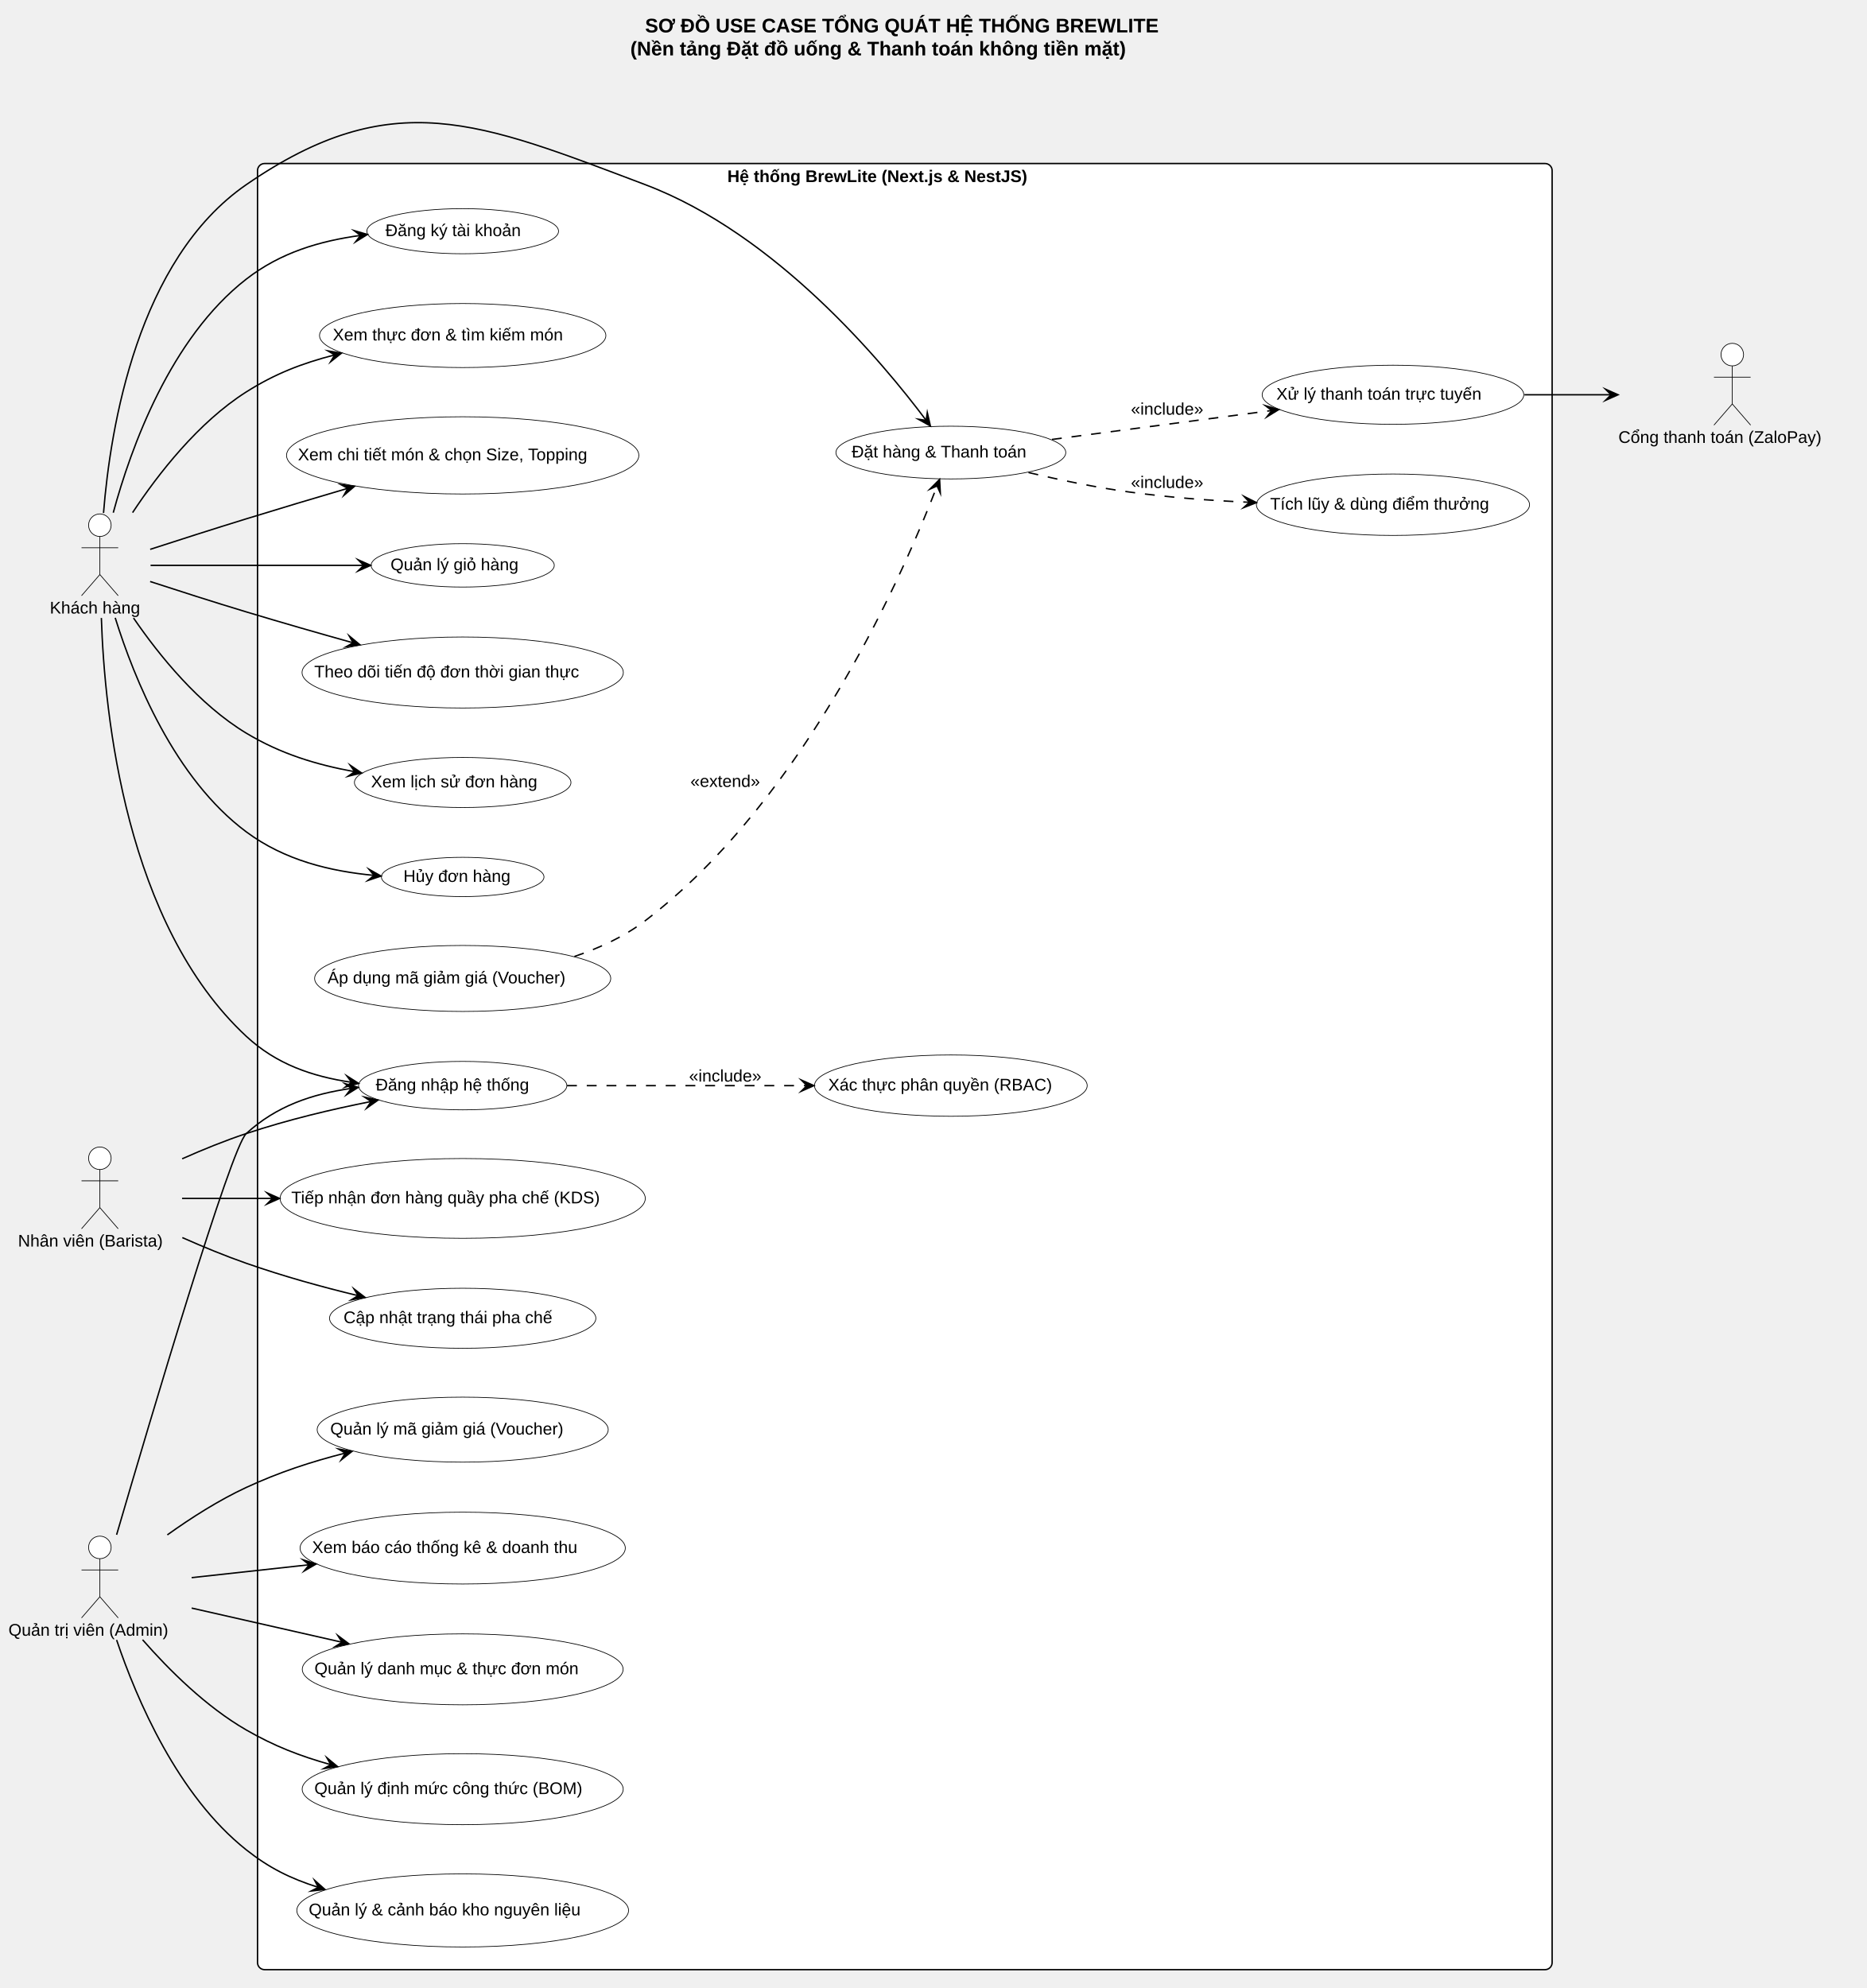
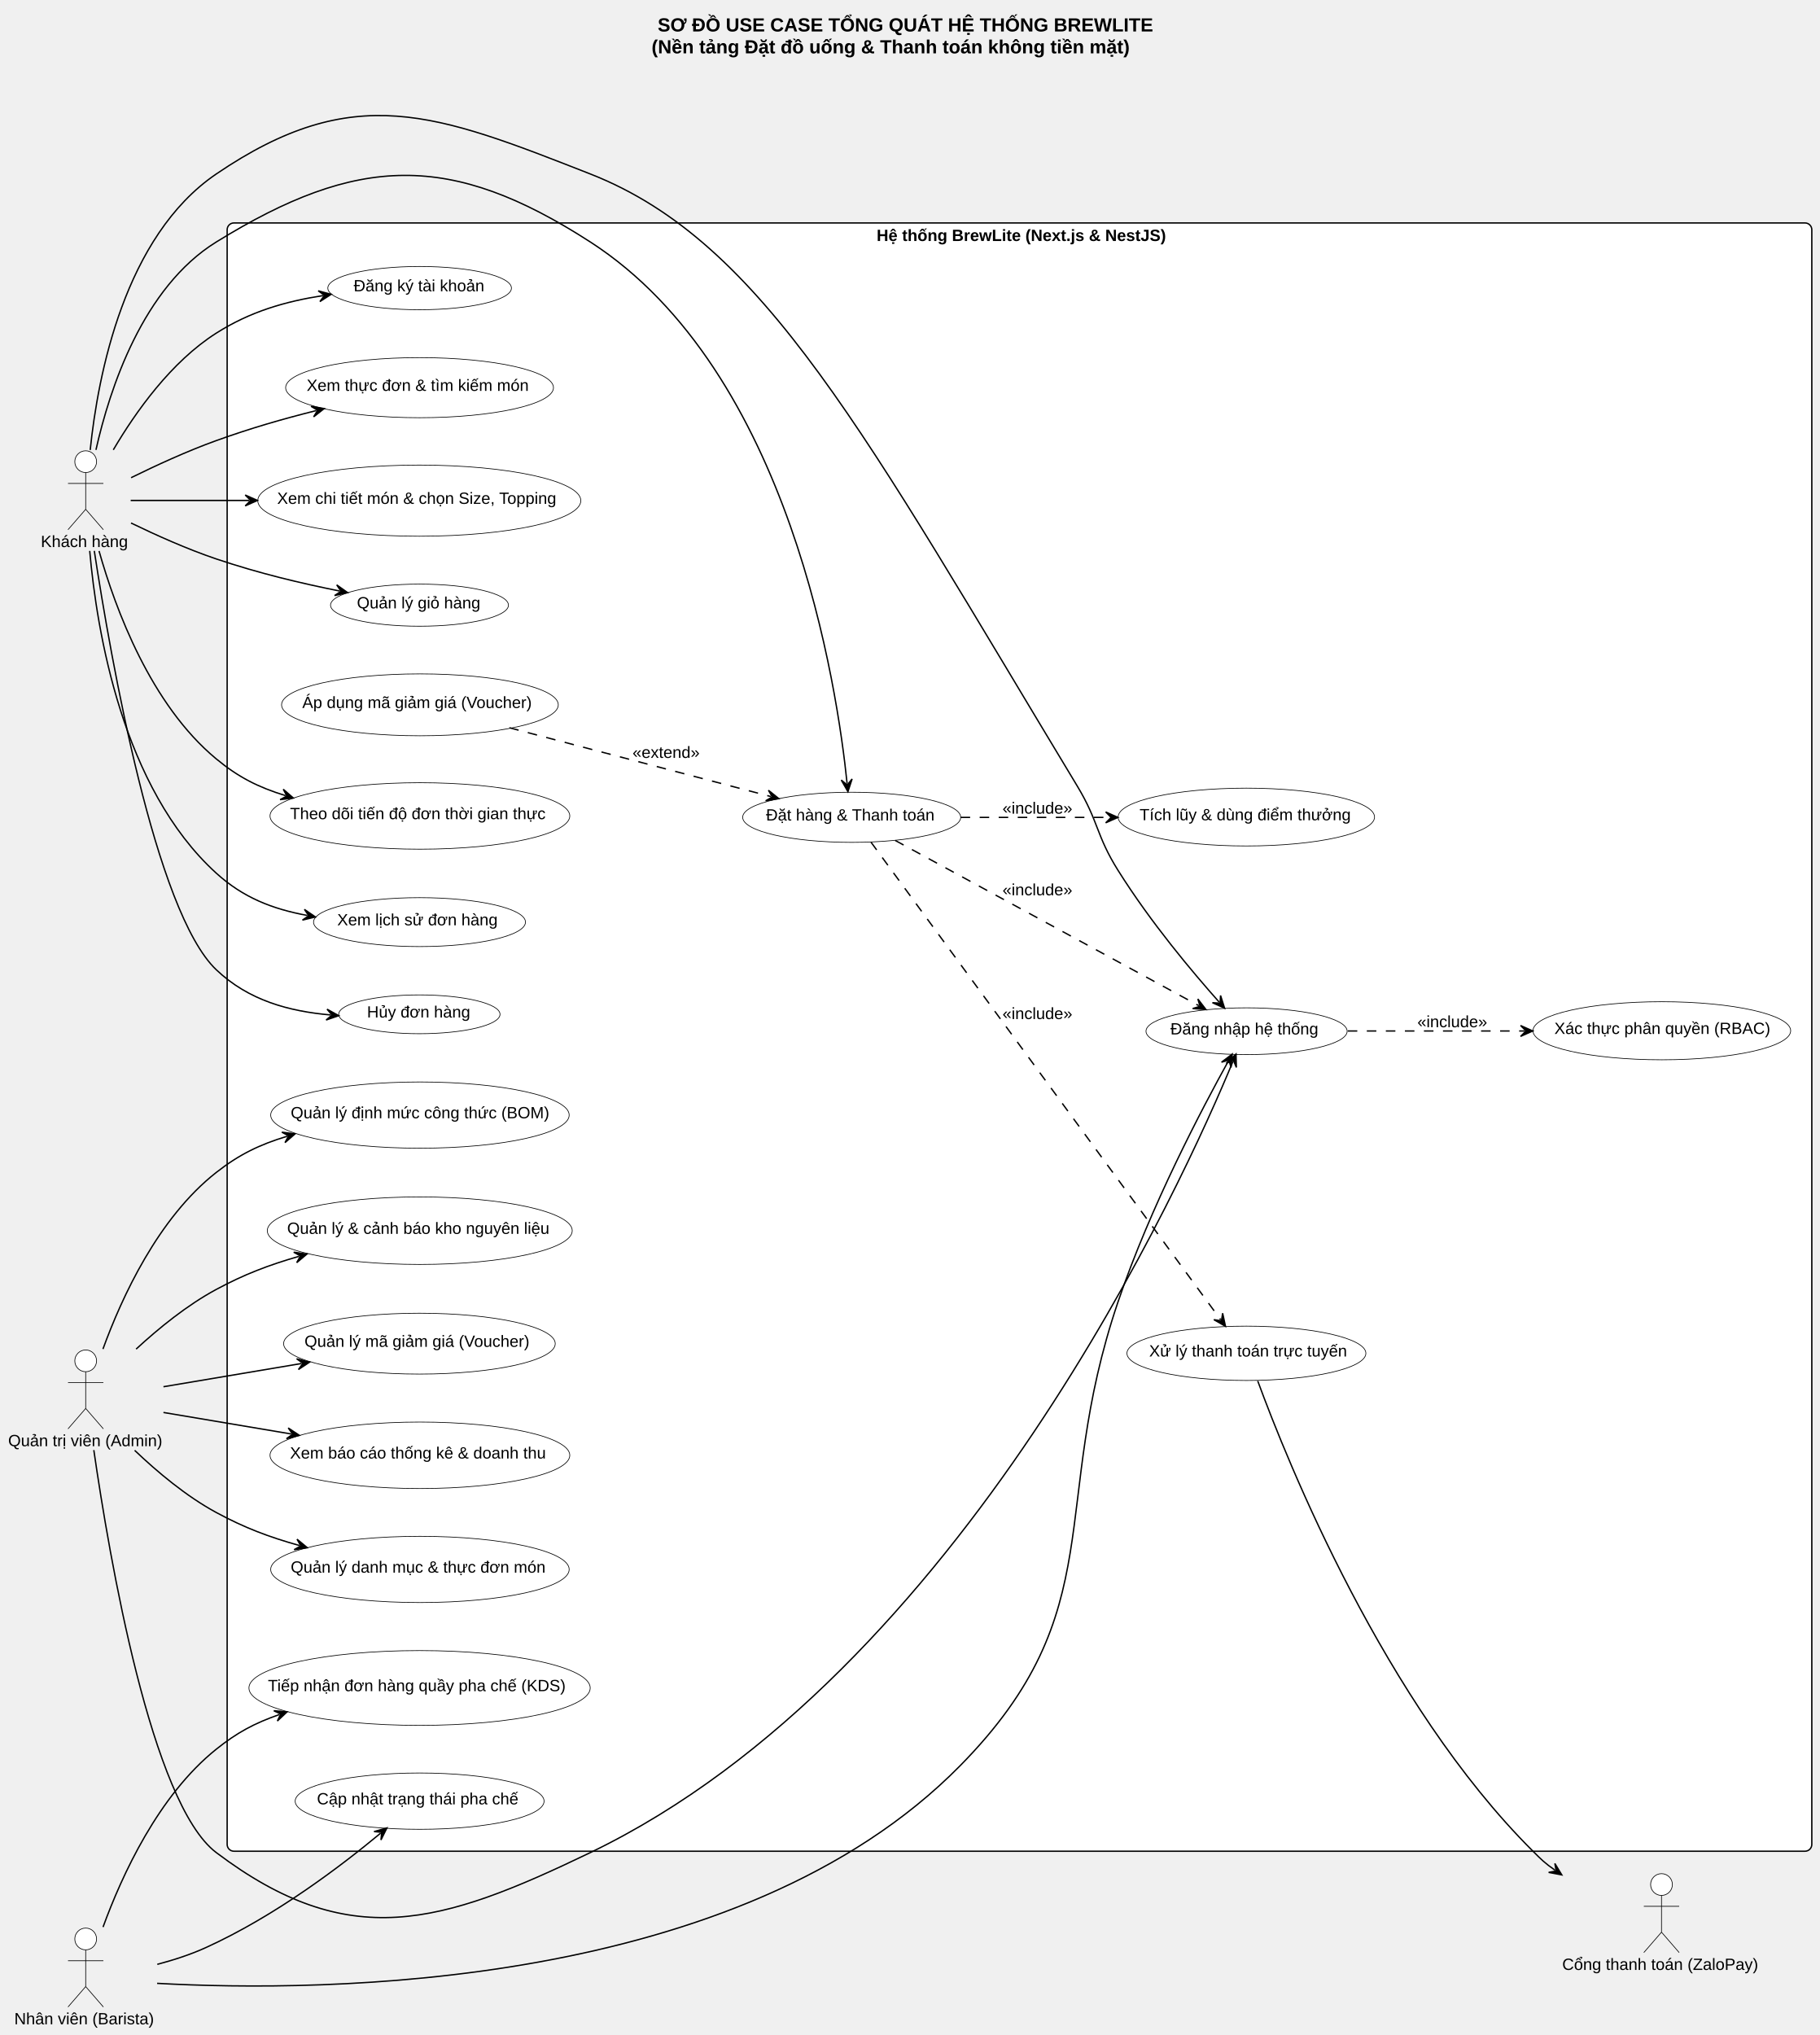
- <svg xmlns="http://www.w3.org/2000/svg" version="1.1" data-diagram-type="DESCRIPTION" style="width:1324px;height:1410px;background:#FFFFFF;" width="1324px" height="1410px" viewBox="0 0 1324 1410" zoomAndPan="magnify" preserveAspectRatio="none" contentStyleType="text/css">
+ <svg xmlns="http://www.w3.org/2000/svg" contentStyleType="text/css" height="1496px" preserveAspectRatio="none" style="width:1338px;height:1496px;background:#FFFFFF;" version="1.1" viewBox="0 0 1338 1496" width="1338px" zoomAndPan="magnify">
  <defs />
-   <g font-family="sans-serif" lengthAdjust="spacing">
-     <g class="title" data-source-line="23">
-       <text x="457.563" y="22.995" fill="#000" font-size="14" textLength="402.377" font-weight="700" font-family="'Segoe UI, Arial, sans-serif'">SƠ ĐỒ USE CASE TỔNG QUÁT HỆ THỐNG BREWLITE</text>
-       <text x="447.09" y="39.292" fill="#000" font-size="14" textLength="423.322" font-weight="700" font-family="'Segoe UI, Arial, sans-serif'">(Nền tảng Đặt đồ uống &amp; Thanh toán không tiền mặt)</text>
-     </g>
-     <g class="cluster" data-qualified-name="H. th.ng BrewLite .Next.js . NestJS." id="ent0002" data-source-line="33">
-       <rect x="182.67" y="115.984" width="918.26" height="1281" fill="#FFF" style="stroke:#000;stroke-width:1;" rx="5" ry="5" />
-       <text x="515.938" y="129.122" fill="#000" font-size="12" textLength="251.725" font-weight="700" font-family="'Segoe UI, Arial, sans-serif'">Hệ thống BrewLite (Next.js &amp; NestJS)</text>
-     </g>
-     <g class="entity" data-qualified-name="H. th.ng BrewLite .Next.js . NestJS..UC_Register" id="ent0003" data-source-line="36">
-       <ellipse cx="328.189" cy="163.981" rx="67.989" ry="15.998" fill="#FFF" style="stroke:#000;stroke-width:0.5;" />
-       <text x="273.38" y="167.466" fill="#000" font-size="12" textLength="109.617" font-family="'Segoe UI, Arial, sans-serif'">Đăng ký tài khoản</text>
-     </g>
-     <g class="entity" data-qualified-name="H. th.ng BrewLite .Next.js . NestJS..UC_Login" id="ent0004" data-source-line="37">
-       <ellipse cx="328.191" cy="769.98" rx="73.881" ry="17.176" fill="#FFF" style="stroke:#000;stroke-width:0.5;" />
-       <text x="266.51" y="773.464" fill="#000" font-size="12" textLength="123.363" font-family="'Segoe UI, Arial, sans-serif'">Đăng nhập hệ thống</text>
-     </g>
-     <g class="entity" data-qualified-name="H. th.ng BrewLite .Next.js . NestJS..UC_RBAC" id="ent0005" data-source-line="38">
-       <ellipse cx="674.438" cy="769.979" rx="96.728" ry="21.746" fill="#FFF" style="stroke:#000;stroke-width:0.5;" />
-       <text x="587.459" y="773.464" fill="#000" font-size="12" textLength="173.959" font-family="'Segoe UI, Arial, sans-serif'">Xác thực phân quyền (RBAC)</text>
-     </g>
-     <g class="entity" data-qualified-name="H. th.ng BrewLite .Next.js . NestJS..UC_Menu" id="ent0006" data-source-line="41">
-       <ellipse cx="328.192" cy="237.986" rx="101.562" ry="22.712" fill="#FFF" style="stroke:#000;stroke-width:0.5;" />
-       <text x="236.024" y="241.471" fill="#000" font-size="12" textLength="184.336" font-family="'Segoe UI, Arial, sans-serif'">Xem thực đơn &amp; tìm kiếm món</text>
-     </g>
-     <g class="entity" data-qualified-name="H. th.ng BrewLite .Next.js . NestJS..UC_Detail" id="ent0007" data-source-line="42">
-       <ellipse cx="328.193" cy="322.986" rx="124.963" ry="27.393" fill="#FFF" style="stroke:#000;stroke-width:0.5;" />
-       <text x="211.337" y="326.471" fill="#000" font-size="12" textLength="233.713" font-family="'Segoe UI, Arial, sans-serif'">Xem chi tiết món &amp; chọn Size, Topping</text>
-     </g>
-     <g class="entity" data-qualified-name="H. th.ng BrewLite .Next.js . NestJS..UC_Cart" id="ent0008" data-source-line="43">
-       <ellipse cx="328.19" cy="400.986" rx="64.96" ry="15.392" fill="#FFF" style="stroke:#000;stroke-width:0.5;" />
-       <text x="277.009" y="404.47" fill="#000" font-size="12" textLength="102.363" font-family="'Segoe UI, Arial, sans-serif'">Quản lý giỏ hàng</text>
-     </g>
-     <g class="entity" data-qualified-name="H. th.ng BrewLite .Next.js . NestJS..UC_Checkout" id="ent0009" data-source-line="44">
-       <ellipse cx="674.443" cy="320.988" rx="81.523" ry="18.705" fill="#FFF" style="stroke:#000;stroke-width:0.5;" />
-       <text x="604.113" y="324.473" fill="#000" font-size="12" textLength="140.66" font-family="'Segoe UI, Arial, sans-serif'">Đặt hàng &amp; Thanh toán</text>
-     </g>
-     <g class="entity" data-qualified-name="H. th.ng BrewLite .Next.js . NestJS..UC_Voucher" id="ent0010" data-source-line="45">
-       <ellipse cx="328.185" cy="693.979" rx="105.025" ry="23.405" fill="#FFF" style="stroke:#000;stroke-width:0.5;" />
-       <text x="232.323" y="697.463" fill="#000" font-size="12" textLength="191.725" font-family="'Segoe UI, Arial, sans-serif'">Áp dụng mã giảm giá (Voucher)</text>
-     </g>
-     <g class="entity" data-qualified-name="H. th.ng BrewLite .Next.js . NestJS..UC_Loyalty" id="ent0011" data-source-line="46">
-       <ellipse cx="988.05" cy="357.98" rx="96.88" ry="21.776" fill="#FFF" style="stroke:#000;stroke-width:0.5;" />
-       <text x="900.907" y="361.464" fill="#000" font-size="12" textLength="174.287" font-family="'Segoe UI, Arial, sans-serif'">Tích lũy &amp; dùng điểm thưởng</text>
-     </g>
-     <g class="entity" data-qualified-name="H. th.ng BrewLite .Next.js . NestJS..UC_Payment" id="ent0012" data-source-line="47">
-       <ellipse cx="988.047" cy="279.983" rx="92.797" ry="20.959" fill="#FFF" style="stroke:#000;stroke-width:0.5;" />
-       <text x="905.319" y="283.468" fill="#000" font-size="12" textLength="165.457" font-family="'Segoe UI, Arial, sans-serif'">Xử lý thanh toán trực tuyến</text>
-     </g>
-     <g class="entity" data-qualified-name="H. th.ng BrewLite .Next.js . NestJS..UC_Track" id="ent0013" data-source-line="48">
-       <ellipse cx="328.187" cy="476.983" rx="113.947" ry="25.189" fill="#FFF" style="stroke:#000;stroke-width:0.5;" />
-       <text x="222.879" y="480.468" fill="#000" font-size="12" textLength="210.615" font-family="'Segoe UI, Arial, sans-serif'">Theo dõi tiến độ đơn thời gian thực</text>
-     </g>
-     <g class="entity" data-qualified-name="H. th.ng BrewLite .Next.js . NestJS..UC_History" id="ent0014" data-source-line="49">
-       <ellipse cx="328.188" cy="554.983" rx="76.798" ry="17.76" fill="#FFF" style="stroke:#000;stroke-width:0.5;" />
-       <text x="263.176" y="558.468" fill="#000" font-size="12" textLength="130.025" font-family="'Segoe UI, Arial, sans-serif'">Xem lịch sử đơn hàng</text>
-     </g>
-     <g class="entity" data-qualified-name="H. th.ng BrewLite .Next.js . NestJS..UC_Cancel" id="ent0015" data-source-line="50">
-       <ellipse cx="328.192" cy="621.986" rx="57.662" ry="13.932" fill="#FFF" style="stroke:#000;stroke-width:0.5;" />
-       <text x="286.14" y="625.471" fill="#000" font-size="12" textLength="84.105" font-family="'Segoe UI, Arial, sans-serif'">Hủy đơn hàng</text>
-     </g>
-     <g class="entity" data-qualified-name="H. th.ng BrewLite .Next.js . NestJS..UC_StaffView" id="ent0016" data-source-line="53">
-       <ellipse cx="328.19" cy="849.988" rx="129.52" ry="28.304" fill="#FFF" style="stroke:#000;stroke-width:0.5;" />
-       <text x="206.585" y="853.472" fill="#000" font-size="12" textLength="243.211" font-family="'Segoe UI, Arial, sans-serif'">Tiếp nhận đơn hàng quầy pha chế (KDS)</text>
-     </g>
-     <g class="entity" data-qualified-name="H. th.ng BrewLite .Next.js . NestJS..UC_StaffUpdate" id="ent0017" data-source-line="54">
-       <ellipse cx="328.193" cy="934.986" rx="94.463" ry="21.293" fill="#FFF" style="stroke:#000;stroke-width:0.5;" />
-       <text x="243.659" y="938.471" fill="#000" font-size="12" textLength="169.066" font-family="'Segoe UI, Arial, sans-serif'">Cập nhật trạng thái pha chế</text>
-     </g>
-     <g class="entity" data-qualified-name="H. th.ng BrewLite .Next.js . NestJS..UC_AdminMenu" id="ent0018" data-source-line="57">
-       <ellipse cx="328.194" cy="1183.983" rx="113.794" ry="25.159" fill="#FFF" style="stroke:#000;stroke-width:0.5;" />
-       <text x="223.048" y="1187.467" fill="#000" font-size="12" textLength="210.293" font-family="'Segoe UI, Arial, sans-serif'">Quản lý danh mục &amp; thực đơn món</text>
-     </g>
-     <g class="entity" data-qualified-name="H. th.ng BrewLite .Next.js . NestJS..UC_AdminBOM" id="ent0019" data-source-line="58">
-       <ellipse cx="328.192" cy="1268.988" rx="113.872" ry="25.174" fill="#FFF" style="stroke:#000;stroke-width:0.5;" />
-       <text x="222.963" y="1272.473" fill="#000" font-size="12" textLength="210.457" font-family="'Segoe UI, Arial, sans-serif'">Quản lý định mức công thức (BOM)</text>
-     </g>
-     <g class="entity" data-qualified-name="H. th.ng BrewLite .Next.js . NestJS..UC_AdminInventory" id="ent0020" data-source-line="59">
-       <ellipse cx="328.191" cy="1354.988" rx="117.671" ry="25.934" fill="#FFF" style="stroke:#000;stroke-width:0.5;" />
-       <text x="218.967" y="1358.472" fill="#000" font-size="12" textLength="218.449" font-family="'Segoe UI, Arial, sans-serif'">Quản lý &amp; cảnh báo kho nguyên liệu</text>
-     </g>
-     <g class="entity" data-qualified-name="H. th.ng BrewLite .Next.js . NestJS..UC_AdminVoucher" id="ent0021" data-source-line="60">
-       <ellipse cx="328.19" cy="1013.98" rx="103.23" ry="23.046" fill="#FFF" style="stroke:#000;stroke-width:0.5;" />
-       <text x="234.24" y="1017.464" fill="#000" font-size="12" textLength="187.898" font-family="'Segoe UI, Arial, sans-serif'">Quản lý mã giảm giá (Voucher)</text>
-     </g>
-     <g class="entity" data-qualified-name="H. th.ng BrewLite .Next.js . NestJS..UC_AdminReport" id="ent0022" data-source-line="61">
-       <ellipse cx="328.186" cy="1097.987" rx="115.366" ry="25.473" fill="#FFF" style="stroke:#000;stroke-width:0.5;" />
-       <text x="221.384" y="1101.471" fill="#000" font-size="12" textLength="213.604" font-family="'Segoe UI, Arial, sans-serif'">Xem báo cáo thống kê &amp; doanh thu</text>
-     </g>
-     <g class="entity" data-qualified-name="Customer" id="ent0001" data-source-line="28">
-       <ellipse cx="70.834" cy="372.504" rx="8" ry="8" fill="#FFF" style="stroke:#000;stroke-width:0.5;" />
-       <path d="M70.834,380.504 L70.834,407.504 M57.834,388.504 L83.834,388.504 M70.834,407.504 L57.834,422.504 M70.834,407.504 L83.834,422.504" style="stroke:#000;stroke-width:0.5;" fill="none" />
-       <text x="35.32" y="435.142" fill="#000" font-size="12" textLength="71.027" font-family="'Segoe UI, Arial, sans-serif'">Khách hàng</text>
-     </g>
-     <g class="entity" data-qualified-name="Staff" id="ent0027" data-source-line="73">
-       <ellipse cx="70.831" cy="821.504" rx="8" ry="8" fill="#FFF" style="stroke:#000;stroke-width:0.5;" />
-       <path d="M70.831,829.504 L70.831,856.504 M57.831,837.504 L83.831,837.504 M70.831,856.504 L57.831,871.504 M70.831,856.504 L83.831,871.504" style="stroke:#000;stroke-width:0.5;" fill="none" />
-       <text x="12.77" y="884.142" fill="#000" font-size="12" textLength="116.121" font-family="'Segoe UI, Arial, sans-serif'">Nhân viên (Barista)</text>
-     </g>
-     <g class="entity" data-qualified-name="Admin" id="ent0028" data-source-line="74">
-       <ellipse cx="70.834" cy="1097.504" rx="8" ry="8" fill="#FFF" style="stroke:#000;stroke-width:0.5;" />
-       <path d="M70.834,1105.504 L70.834,1132.504 M57.834,1113.504 L83.834,1113.504 M70.834,1132.504 L57.834,1147.504 M70.834,1132.504 L83.834,1147.504" style="stroke:#000;stroke-width:0.5;" fill="none" />
-       <text x="6" y="1160.142" fill="#000" font-size="12" textLength="129.668" font-family="'Segoe UI, Arial, sans-serif'">Quản trị viên (Admin)</text>
-     </g>
-     <g class="entity" data-qualified-name="PaymentGateway" id="ent0029" data-source-line="75">
-       <ellipse cx="1228.716" cy="251.504" rx="8" ry="8" fill="#FFF" style="stroke:#000;stroke-width:0.5;" />
-       <path d="M1228.716,259.504 L1228.716,286.504 M1215.716,267.504 L1241.716,267.504 M1228.716,286.504 L1215.716,301.504 M1228.716,286.504 L1241.716,301.504" style="stroke:#000;stroke-width:0.5;" fill="none" />
-       <text x="1147.93" y="314.142" fill="#000" font-size="12" textLength="161.572" font-family="'Segoe UI, Arial, sans-serif'">Cổng thanh toán (ZaloPay)</text>
-     </g>
-     <g class="link" data-entity-1="ent0004" data-entity-2="ent0005" id="lnk23" data-source-line="64" data-link-type="dependency">
-       <path d="M402.19,769.984 C453.21,769.984 516.86,769.984 572.32,769.984" style="stroke:#000;stroke-width:1;stroke-dasharray:7,7;" fill="none" id="UC_Login-to-UC_RBAC" />
-       <polygon points="577.32,769.984,568.32,765.984,572.32,769.984,568.32,773.984,577.32,769.984" fill="#000" style="stroke:#000;stroke-width:1;stroke-linejoin:miter;stroke-miterlimit:10;" />
-       <text x="488.71" y="767.122" fill="#000" font-size="12" textLength="58.16" font-family="'Segoe UI, Arial, sans-serif'">«include»</text>
-     </g>
-     <g class="link" data-entity-1="ent0009" data-entity-2="ent0012" id="lnk24" data-source-line="65" data-link-type="dependency">
-       <path d="M746.15,311.684 C794,305.384 852.343,297.706 902.053,291.166" style="stroke:#000;stroke-width:1;stroke-dasharray:7,7;" fill="none" id="UC_Checkout-to-UC_Payment" />
-       <polygon points="907.01,290.514,897.565,287.722,902.053,291.166,898.609,295.654,907.01,290.514" fill="#000" style="stroke:#000;stroke-width:1;stroke-linejoin:miter;stroke-miterlimit:10;" />
-       <text x="802.17" y="294.122" fill="#000" font-size="12" textLength="58.16" font-family="'Segoe UI, Arial, sans-serif'">«include»</text>
-     </g>
-     <g class="link" data-entity-1="ent0009" data-entity-2="ent0011" id="lnk25" data-source-line="66" data-link-type="dependency">
-       <path d="M729.53,335.154 C751.6,340.374 777.45,345.794 801.17,348.984 C830.3,352.904 857.215,354.95 886.245,356.25" style="stroke:#000;stroke-width:1;stroke-dasharray:7,7;" fill="none" id="UC_Checkout-to-UC_Loyalty" />
-       <polygon points="891.24,356.474,882.428,352.075,886.245,356.25,882.07,360.067,891.24,356.474" fill="#000" style="stroke:#000;stroke-width:1;stroke-linejoin:miter;stroke-miterlimit:10;" />
-       <text x="802.17" y="346.122" fill="#000" font-size="12" textLength="58.16" font-family="'Segoe UI, Arial, sans-serif'">«include»</text>
-     </g>
-     <g class="link" data-entity-1="ent0010" data-entity-2="ent0009" id="lnk26" data-source-line="67" data-link-type="dependency">
-       <path d="M407.45,678.384 C425.13,672.404 443,664.204 457.71,652.984 C573.02,565.014 643.01,401.182 664.68,344.662" style="stroke:#000;stroke-width:1;stroke-dasharray:7,7;" fill="none" id="UC_Voucher-to-UC_Checkout" />
-       <polygon points="666.47,339.994,659.513,346.965,664.68,344.662,666.983,349.829,666.47,339.994" fill="#000" style="stroke:#000;stroke-width:1;stroke-linejoin:miter;stroke-miterlimit:10;" />
-       <text x="489.71" y="558.122" fill="#000" font-size="12" textLength="56.479" font-family="'Segoe UI, Arial, sans-serif'">«extend»</text>
-     </g>
-     <g class="link" data-entity-1="ent0001" data-entity-2="ent0003" id="lnk30" data-source-line="80" data-link-type="dependency">
-       <path d="M80.34,363.624 C92.87,317.434 120.86,239.804 174.67,197.984 C198.98,179.094 226.766,170.944 255.676,166.974" style="stroke:#000;stroke-width:1;" fill="none" id="Customer-to-UC_Register" />
-       <polygon points="260.63,166.294,251.169,163.555,255.676,166.974,252.258,171.481,260.63,166.294" fill="#000" style="stroke:#000;stroke-width:1;stroke-linejoin:miter;stroke-miterlimit:10;" />
-     </g>
-     <g class="link" data-entity-1="ent0001" data-entity-2="ent0004" id="lnk31" data-source-line="81" data-link-type="dependency">
-       <path d="M71.9,438.304 C74.16,507.454 89.34,655.674 174.67,734.984 C196.06,754.864 221.434,763.488 249.414,767.648" style="stroke:#000;stroke-width:1;" fill="none" id="Customer-to-UC_Login" />
-       <polygon points="254.36,768.384,246.046,763.104,249.414,767.648,244.87,771.017,254.36,768.384" fill="#000" style="stroke:#000;stroke-width:1;stroke-linejoin:miter;stroke-miterlimit:10;" />
-     </g>
-     <g class="link" data-entity-1="ent0001" data-entity-2="ent0006" id="lnk32" data-source-line="82" data-link-type="dependency">
-       <path d="M94.04,363.574 C112.32,335.944 140.71,299.534 174.67,277.984 C194.89,265.154 214.267,257.658 237.387,251.718" style="stroke:#000;stroke-width:1;" fill="none" id="Customer-to-UC_Menu" />
-       <polygon points="242.23,250.474,232.518,248.839,237.387,251.718,234.508,256.587,242.23,250.474" fill="#000" style="stroke:#000;stroke-width:1;stroke-linejoin:miter;stroke-miterlimit:10;" />
-     </g>
-     <g class="link" data-entity-1="ent0001" data-entity-2="ent0007" id="lnk33" data-source-line="83" data-link-type="dependency">
-       <path d="M106.52,389.624 C126.42,383.164 151.91,374.994 174.67,367.984 C199.6,360.304 222.113,353.576 246.643,346.356" style="stroke:#000;stroke-width:1;" fill="none" id="Customer-to-UC_Detail" />
-       <polygon points="251.44,344.944,241.677,343.648,246.643,346.356,243.936,351.322,251.44,344.944" fill="#000" style="stroke:#000;stroke-width:1;stroke-linejoin:miter;stroke-miterlimit:10;" />
-     </g>
-     <g class="link" data-entity-1="ent0001" data-entity-2="ent0008" id="lnk34" data-source-line="84" data-link-type="dependency">
-       <path d="M106.8,400.984 C146.89,400.984 208.44,400.984 257.94,400.984" style="stroke:#000;stroke-width:1;" fill="none" id="Customer-to-UC_Cart" />
-       <polygon points="262.94,400.984,253.94,396.984,257.94,400.984,253.94,404.984,262.94,400.984" fill="#000" style="stroke:#000;stroke-width:1;stroke-linejoin:miter;stroke-miterlimit:10;" />
-     </g>
-     <g class="link" data-entity-1="ent0001" data-entity-2="ent0009" id="lnk35" data-source-line="85" data-link-type="dependency">
-       <path d="M73.43,363.824 C78.27,303.104 97.64,184.074 174.67,130.984 C278.25,59.594 340.02,86.544 457.71,130.984 C550.62,166.064 626.443,257.411 656.933,298.131" style="stroke:#000;stroke-width:1;" fill="none" id="Customer-to-UC_Checkout" />
-       <polygon points="659.93,302.134,657.738,292.532,656.933,298.131,651.334,297.327,659.93,302.134" fill="#000" style="stroke:#000;stroke-width:1;stroke-linejoin:miter;stroke-miterlimit:10;" />
-     </g>
-     <g class="link" data-entity-1="ent0001" data-entity-2="ent0013" id="lnk36" data-source-line="86" data-link-type="dependency">
-       <path d="M106.49,412.444 C126.38,418.934 151.87,427.114 174.67,433.984 C200.88,441.884 224.935,448.787 250.455,455.927" style="stroke:#000;stroke-width:1;" fill="none" id="Customer-to-UC_Track" />
-       <polygon points="255.27,457.274,247.681,450.997,250.455,455.927,245.525,458.701,255.27,457.274" fill="#000" style="stroke:#000;stroke-width:1;stroke-linejoin:miter;stroke-miterlimit:10;" />
-     </g>
-     <g class="link" data-entity-1="ent0001" data-entity-2="ent0014" id="lnk37" data-source-line="87" data-link-type="dependency">
-       <path d="M94.7,438.304 C113.05,465.074 141.22,499.844 174.67,519.984 C199.22,534.764 224.521,542.405 251.571,547.345" style="stroke:#000;stroke-width:1;" fill="none" id="Customer-to-UC_History" />
-       <polygon points="256.49,548.244,248.355,542.692,251.571,547.345,246.918,550.562,256.49,548.244" fill="#000" style="stroke:#000;stroke-width:1;stroke-linejoin:miter;stroke-miterlimit:10;" />
-     </g>
-     <g class="link" data-entity-1="ent0001" data-entity-2="ent0015" id="lnk38" data-source-line="88" data-link-type="dependency">
-       <path d="M81.72,438.194 C95.26,481.584 123.87,552.194 174.67,589.984 C202.02,610.334 234.413,617.929 265.323,620.879" style="stroke:#000;stroke-width:1;" fill="none" id="Customer-to-UC_Cancel" />
-       <polygon points="270.3,621.354,261.721,616.517,265.323,620.879,260.961,624.481,270.3,621.354" fill="#000" style="stroke:#000;stroke-width:1;stroke-linejoin:miter;stroke-miterlimit:10;" />
-     </g>
-     <g class="link" data-entity-1="ent0027" data-entity-2="ent0004" id="lnk39" data-source-line="93" data-link-type="dependency">
-       <path d="M129.22,821.874 C143.81,815.404 159.63,808.964 174.67,803.984 C204.93,793.954 234.637,786.953 263.237,781.243" style="stroke:#000;stroke-width:1;" fill="none" id="Staff-to-UC_Login" />
-       <polygon points="268.14,780.264,258.531,778.103,263.237,781.243,260.097,785.948,268.14,780.264" fill="#000" style="stroke:#000;stroke-width:1;stroke-linejoin:miter;stroke-miterlimit:10;" />
-     </g>
-     <g class="link" data-entity-1="ent0027" data-entity-2="ent0016" id="lnk40" data-source-line="94" data-link-type="dependency">
-       <path d="M129.14,849.984 C149.8,849.984 169.04,849.984 193.33,849.984" style="stroke:#000;stroke-width:1;" fill="none" id="Staff-to-UC_StaffView" />
-       <polygon points="198.33,849.984,189.33,845.984,193.33,849.984,189.33,853.984,198.33,849.984" fill="#000" style="stroke:#000;stroke-width:1;stroke-linejoin:miter;stroke-miterlimit:10;" />
-     </g>
-     <g class="link" data-entity-1="ent0027" data-entity-2="ent0017" id="lnk41" data-source-line="95" data-link-type="dependency">
-       <path d="M129.33,877.774 C143.92,884.244 159.71,890.764 174.67,895.984 C201.77,905.434 227.431,912.515 254.021,918.965" style="stroke:#000;stroke-width:1;" fill="none" id="Staff-to-UC_StaffUpdate" />
-       <polygon points="258.88,920.144,251.077,914.135,254.021,918.965,249.191,921.909,258.88,920.144" fill="#000" style="stroke:#000;stroke-width:1;stroke-linejoin:miter;stroke-miterlimit:10;" />
-     </g>
-     <g class="link" data-entity-1="ent0028" data-entity-2="ent0004" id="lnk42" data-source-line="100" data-link-type="dependency">
-       <path d="M82.71,1088.544 C106.88,1005.804 163.81,813.904 174.67,803.984 C196.09,784.404 221.301,775.958 249.151,771.938" style="stroke:#000;stroke-width:1;" fill="none" id="Admin-to-UC_Login" />
-       <polygon points="254.1,771.224,244.621,768.551,249.151,771.938,245.764,776.468,254.1,771.224" fill="#000" style="stroke:#000;stroke-width:1;stroke-linejoin:miter;stroke-miterlimit:10;" />
-     </g>
-     <g class="link" data-entity-1="ent0028" data-entity-2="ent0018" id="lnk43" data-source-line="101" data-link-type="dependency">
-       <path d="M135.94,1140.544 C169.77,1148.234 206.724,1156.627 242.624,1164.777" style="stroke:#000;stroke-width:1;" fill="none" id="Admin-to-UC_AdminMenu" />
-       <polygon points="247.5,1165.884,239.609,1159.991,242.624,1164.777,237.838,1167.792,247.5,1165.884" fill="#000" style="stroke:#000;stroke-width:1;stroke-linejoin:miter;stroke-miterlimit:10;" />
-     </g>
-     <g class="link" data-entity-1="ent0028" data-entity-2="ent0019" id="lnk44" data-source-line="102" data-link-type="dependency">
-       <path d="M101.13,1163.004 C120,1184.554 146.26,1210.624 174.67,1226.984 C194.42,1238.364 212.586,1245.423 234.616,1251.603" style="stroke:#000;stroke-width:1;" fill="none" id="Admin-to-UC_AdminBOM" />
-       <polygon points="239.43,1252.954,231.845,1246.672,234.616,1251.603,229.684,1254.374,239.43,1252.954" fill="#000" style="stroke:#000;stroke-width:1;stroke-linejoin:miter;stroke-miterlimit:10;" />
-     </g>
-     <g class="link" data-entity-1="ent0028" data-entity-2="ent0020" id="lnk45" data-source-line="103" data-link-type="dependency">
-       <path d="M82.71,1163.154 C96.98,1205.404 126.09,1273.474 174.67,1311.984 C190.84,1324.804 205.854,1332.292 225.754,1338.602" style="stroke:#000;stroke-width:1;" fill="none" id="Admin-to-UC_AdminInventory" />
-       <polygon points="230.52,1340.114,223.15,1333.581,225.754,1338.602,220.732,1341.206,230.52,1340.114" fill="#000" style="stroke:#000;stroke-width:1;stroke-linejoin:miter;stroke-miterlimit:10;" />
-     </g>
-     <g class="link" data-entity-1="ent0028" data-entity-2="ent0021" id="lnk46" data-source-line="104" data-link-type="dependency">
-       <path d="M118.69,1088.624 C135.58,1076.534 155.27,1063.964 174.67,1054.984 C198.18,1044.104 220.276,1036.905 244.906,1030.595" style="stroke:#000;stroke-width:1;" fill="none" id="Admin-to-UC_AdminVoucher" />
-       <polygon points="249.75,1029.354,240.039,1027.712,244.906,1030.595,242.024,1035.462,249.75,1029.354" fill="#000" style="stroke:#000;stroke-width:1;stroke-linejoin:miter;stroke-miterlimit:10;" />
-     </g>
-     <g class="link" data-entity-1="ent0028" data-entity-2="ent0022" id="lnk47" data-source-line="105" data-link-type="dependency">
-       <path d="M135.94,1118.954 C162.68,1116.024 189.45,1113.09 219.3,1109.81" style="stroke:#000;stroke-width:1;" fill="none" id="Admin-to-UC_AdminReport" />
-       <polygon points="224.27,1109.264,214.887,1106.271,219.3,1109.81,215.761,1114.223,224.27,1109.264" fill="#000" style="stroke:#000;stroke-width:1;stroke-linejoin:miter;stroke-miterlimit:10;" />
-     </g>
-     <g class="link" data-entity-1="ent0012" data-entity-2="ent0029" id="lnk48" data-source-line="110" data-link-type="dependency">
-       <path d="M1081.32,279.984 C1103.23,279.984 1121.42,279.984 1142.72,279.984" style="stroke:#000;stroke-width:1;" fill="none" id="UC_Payment-to-PaymentGateway" />
-       <polygon points="1147.72,279.984,1138.72,275.984,1142.72,279.984,1138.72,283.984,1147.72,279.984" fill="#000" style="stroke:#000;stroke-width:1;stroke-linejoin:miter;stroke-miterlimit:10;" />
+   <g>
+     <text fill="#000000" font-family="Arial" font-size="14" font-weight="bold" lengthAdjust="spacing" textLength="357" x="483.5" y="23.132">SƠ ĐỒ USE CASE TỔNG QUÁT HỆ THỐNG BREWLITE</text>
+     <text fill="#000000" font-family="Arial" font-size="14" font-weight="bold" lengthAdjust="spacing" textLength="366" x="479" y="39.23">(Nền tảng Đặt đồ uống &amp; Thanh toán không tiền mặt)</text>
+     <g id="cluster_Hệ thống BrewLite (Next.js &amp; NestJS)">
+       <rect fill="#FFFFFF" height="1197" rx="5" ry="5" style="stroke:#000000;stroke-width:1.0;" width="1165" x="167" y="163.897" />
+       <text fill="#000000" font-family="Arial" font-size="12" font-weight="bold" lengthAdjust="spacing" textLength="210" x="644.5" y="177.153">Hệ thống BrewLite (Next.js &amp; NestJS)</text>
+     </g>
+     <g id="elem_UC_Register">
+       <ellipse cx="308.5" cy="211.797" fill="#FFFFFF" rx="67.5" ry="15.9" style="stroke:#000000;stroke-width:0.5;" />
+       <text fill="#000000" font-family="Arial" font-size="12" lengthAdjust="spacing" textLength="97" x="260" y="214.154">Đăng ký tài khoản</text>
+     </g>
+     <g id="elem_UC_Login">
+       <ellipse cx="916.451" cy="758.087" fill="#FFFFFF" rx="73.951" ry="17.19" style="stroke:#000000;stroke-width:0.5;" />
+       <text fill="#000000" font-family="Arial" font-size="12" lengthAdjust="spacing" textLength="112" x="860.451" y="760.444">Đăng nhập hệ thống</text>
+     </g>
+     <g id="elem_UC_RBAC">
+       <ellipse cx="1221.734" cy="757.744" fill="#FFFFFF" rx="94.734" ry="21.347" style="stroke:#000000;stroke-width:0.5;" />
+       <text fill="#000000" font-family="Arial" font-size="12" lengthAdjust="spacing" textLength="158" x="1142.734" y="760.1">Xác thực phân quyền (RBAC)</text>
+     </g>
+     <g id="elem_UC_Menu">
+       <ellipse cx="308.452" cy="284.988" fill="#FFFFFF" rx="98.452" ry="22.09" style="stroke:#000000;stroke-width:0.5;" />
+       <text fill="#000000" font-family="Arial" font-size="12" lengthAdjust="spacing" textLength="166" x="225.452" y="287.344">Xem thực đơn &amp; tìm kiếm món</text>
+     </g>
+     <g id="elem_UC_Detail">
+       <ellipse cx="308.26" cy="368.049" fill="#FFFFFF" rx="118.76" ry="26.152" style="stroke:#000000;stroke-width:0.5;" />
+       <text fill="#000000" font-family="Arial" font-size="12" lengthAdjust="spacing" textLength="209" x="203.76" y="370.406">Xem chi tiết món &amp; chọn Size, Topping</text>
+     </g>
+     <g id="elem_UC_Cart">
+       <ellipse cx="308.402" cy="444.878" fill="#FFFFFF" rx="65.402" ry="15.48" style="stroke:#000000;stroke-width:0.5;" />
+       <text fill="#000000" font-family="Arial" font-size="12" lengthAdjust="spacing" textLength="92" x="262.402" y="447.234">Quản lý giỏ hàng</text>
+     </g>
+     <g id="elem_UC_Checkout">
+       <ellipse cx="626.143" cy="600.826" fill="#FFFFFF" rx="80.143" ry="18.429" style="stroke:#000000;stroke-width:0.5;" />
+       <text fill="#000000" font-family="Arial" font-size="12" lengthAdjust="spacing" textLength="126" x="563.143" y="603.182">Đặt hàng &amp; Thanh toán</text>
+     </g>
+     <g id="elem_UC_Voucher">
+       <ellipse cx="308.723" cy="518.142" fill="#FFFFFF" rx="101.723" ry="22.745" style="stroke:#000000;stroke-width:0.5;" />
+       <text fill="#000000" font-family="Arial" font-size="12" lengthAdjust="spacing" textLength="173" x="222.223" y="520.498">Áp dụng mã giảm giá (Voucher)</text>
+     </g>
+     <g id="elem_UC_Loyalty">
+       <ellipse cx="916.27" cy="600.651" fill="#FFFFFF" rx="94.27" ry="21.254" style="stroke:#000000;stroke-width:0.5;" />
+       <text fill="#000000" font-family="Arial" font-size="12" lengthAdjust="spacing" textLength="157" x="837.77" y="603.008">Tích lũy &amp; dùng điểm thưởng</text>
+     </g>
+     <g id="elem_UC_Payment">
+       <ellipse cx="916.331" cy="994.864" fill="#FFFFFF" rx="87.831" ry="19.966" style="stroke:#000000;stroke-width:0.5;" />
+       <text fill="#000000" font-family="Arial" font-size="12" lengthAdjust="spacing" textLength="143" x="844.831" y="997.22">Xử lý thanh toán trực tuyến</text>
+     </g>
+     <g id="elem_UC_Track">
+       <ellipse cx="308.702" cy="599.838" fill="#FFFFFF" rx="110.202" ry="24.44" style="stroke:#000000;stroke-width:0.5;" />
+       <text fill="#000000" font-family="Arial" font-size="12" lengthAdjust="spacing" textLength="191" x="213.202" y="602.194">Theo dõi tiến độ đơn thời gian thực</text>
+     </g>
+     <g id="elem_UC_History">
+       <ellipse cx="308.415" cy="677.88" fill="#FFFFFF" rx="77.915" ry="17.983" style="stroke:#000000;stroke-width:0.5;" />
+       <text fill="#000000" font-family="Arial" font-size="12" lengthAdjust="spacing" textLength="121" x="247.915" y="680.237">Xem lịch sử đơn hàng</text>
+     </g>
+     <g id="elem_UC_Cancel">
+       <ellipse cx="308.305" cy="745.658" fill="#FFFFFF" rx="59.305" ry="14.261" style="stroke:#000000;stroke-width:0.5;" />
+       <text fill="#000000" font-family="Arial" font-size="12" lengthAdjust="spacing" textLength="77" x="269.805" y="748.015">Hủy đơn hàng</text>
+     </g>
+     <g id="elem_UC_StaffView">
+       <ellipse cx="308.459" cy="1240.889" fill="#FFFFFF" rx="125.459" ry="27.492" style="stroke:#000000;stroke-width:0.5;" />
+       <text fill="#000000" font-family="Arial" font-size="12" lengthAdjust="spacing" textLength="223" x="196.959" y="1243.246">Tiếp nhận đơn hàng quầy pha chế (KDS)</text>
+     </g>
+     <g id="elem_UC_StaffUpdate">
+       <ellipse cx="308.5" cy="1324.097" fill="#FFFFFF" rx="91.5" ry="20.7" style="stroke:#000000;stroke-width:0.5;" />
+       <text fill="#000000" font-family="Arial" font-size="12" lengthAdjust="spacing" textLength="151" x="233" y="1326.454">Cập nhật trạng thái pha chế</text>
+     </g>
+     <g id="elem_UC_AdminMenu">
+       <ellipse cx="308.729" cy="1153.743" fill="#FFFFFF" rx="109.729" ry="24.346" style="stroke:#000000;stroke-width:0.5;" />
+       <text fill="#000000" font-family="Arial" font-size="12" lengthAdjust="spacing" textLength="190" x="213.729" y="1156.1">Quản lý danh mục &amp; thực đơn món</text>
+     </g>
+     <g id="elem_UC_AdminBOM">
+       <ellipse cx="308.729" cy="819.743" fill="#FFFFFF" rx="109.729" ry="24.346" style="stroke:#000000;stroke-width:0.5;" />
+       <text fill="#000000" font-family="Arial" font-size="12" lengthAdjust="spacing" textLength="190" x="213.729" y="822.1">Quản lý định mức công thức (BOM)</text>
+     </g>
+     <g id="elem_UC_AdminInventory">
+       <ellipse cx="308.598" cy="904.717" fill="#FFFFFF" rx="112.098" ry="24.82" style="stroke:#000000;stroke-width:0.5;" />
+       <text fill="#000000" font-family="Arial" font-size="12" lengthAdjust="spacing" textLength="195" x="211.098" y="907.073">Quản lý &amp; cảnh báo kho nguyên liệu</text>
+     </g>
+     <g id="elem_UC_AdminVoucher">
+       <ellipse cx="308.352" cy="987.768" fill="#FFFFFF" rx="99.852" ry="22.37" style="stroke:#000000;stroke-width:0.5;" />
+       <text fill="#000000" font-family="Arial" font-size="12" lengthAdjust="spacing" textLength="169" x="223.852" y="990.124">Quản lý mã giảm giá (Voucher)</text>
+     </g>
+     <g id="elem_UC_AdminReport">
+       <ellipse cx="308.702" cy="1069.838" fill="#FFFFFF" rx="110.202" ry="24.44" style="stroke:#000000;stroke-width:0.5;" />
+       <text fill="#000000" font-family="Arial" font-size="12" lengthAdjust="spacing" textLength="191" x="213.202" y="1072.194">Xem báo cáo thống kê &amp; doanh thu</text>
+     </g>
+     <g id="elem_Customer">
+       <ellipse cx="63" cy="339.397" fill="#FFFFFF" rx="8" ry="8" style="stroke:#000000;stroke-width:0.5;" />
+       <path d="M63,347.397 L63,374.397 M50,355.397 L76,355.397 M63,374.397 L50,389.397 M63,374.397 L76,389.397 " fill="none" style="stroke:#000000;stroke-width:0.5;" />
+       <text fill="#000000" font-family="Arial" font-size="12" lengthAdjust="spacing" textLength="66" x="30" y="402.153">Khách hàng</text>
+     </g>
+     <g id="elem_Staff">
+       <ellipse cx="63" cy="1425.397" fill="#FFFFFF" rx="8" ry="8" style="stroke:#000000;stroke-width:0.5;" />
+       <path d="M63,1433.397 L63,1460.397 M50,1441.397 L76,1441.397 M63,1460.397 L50,1475.397 M63,1460.397 L76,1475.397 " fill="none" style="stroke:#000000;stroke-width:0.5;" />
+       <text fill="#000000" font-family="Arial" font-size="12" lengthAdjust="spacing" textLength="105" x="10.5" y="1488.153">Nhân viên (Barista)</text>
+     </g>
+     <g id="elem_Admin">
+       <ellipse cx="63" cy="1000.397" fill="#FFFFFF" rx="8" ry="8" style="stroke:#000000;stroke-width:0.5;" />
+       <path d="M63,1008.397 L63,1035.397 M50,1016.397 L76,1016.397 M63,1035.397 L50,1050.397 M63,1035.397 L76,1050.397 " fill="none" style="stroke:#000000;stroke-width:0.5;" />
+       <text fill="#000000" font-family="Arial" font-size="12" lengthAdjust="spacing" textLength="114" x="6" y="1063.153">Quản trị viên (Admin)</text>
+     </g>
+     <g id="elem_PaymentGateway">
+       <ellipse cx="1221.5" cy="1385.397" fill="#FFFFFF" rx="8" ry="8" style="stroke:#000000;stroke-width:0.5;" />
+       <path d="M1221.5,1393.397 L1221.5,1420.397 M1208.5,1401.397 L1234.5,1401.397 M1221.5,1420.397 L1208.5,1435.397 M1221.5,1420.397 L1234.5,1435.397 " fill="none" style="stroke:#000000;stroke-width:0.5;" />
+       <text fill="#000000" font-family="Arial" font-size="12" lengthAdjust="spacing" textLength="146" x="1148.5" y="1448.153">Cổng thanh toán (ZaloPay)</text>
+     </g>
+     <g id="link_UC_Login_UC_RBAC">
+       <path d="M990.85,757.897 C1031.74,757.897 1077.1,757.897 1120.88,757.897 " fill="none" id="UC_Login-to-UC_RBAC" style="stroke:#000000;stroke-width:1.0;stroke-dasharray:7.0,7.0;" />
+       <polygon fill="#000000" points="1126.88,757.897,1117.88,753.897,1121.88,757.897,1117.88,761.897,1126.88,757.897" style="stroke:#000000;stroke-width:1.0;" />
+       <text fill="#000000" font-family="Arial" font-size="12" lengthAdjust="spacing" textLength="54" x="1042" y="755.153">«include»</text>
+     </g>
+     <g id="link_UC_Checkout_UC_Login">
+       <path d="M658.15,617.847 C714.39,648.457 826.83,709.65 881.36,739.32 " fill="none" id="UC_Checkout-to-UC_Login" style="stroke:#000000;stroke-width:1.0;stroke-dasharray:7.0,7.0;" />
+       <polygon fill="#000000" points="886.63,742.187,880.636,734.372,882.238,739.798,876.813,741.399,886.63,742.187" style="stroke:#000000;stroke-width:1.0;" />
+       <text fill="#000000" font-family="Arial" font-size="12" lengthAdjust="spacing" textLength="54" x="737" y="658.153">«include»</text>
+     </g>
+     <g id="link_UC_Checkout_UC_Payment">
+       <path d="M640.34,619.107 C688.21,684.487 847.645,902.226 897.405,970.186 " fill="none" id="UC_Checkout-to-UC_Payment" style="stroke:#000000;stroke-width:1.0;stroke-dasharray:7.0,7.0;" />
+       <polygon fill="#000000" points="900.95,975.027,898.861,965.403,897.996,970.993,892.406,970.129,900.95,975.027" style="stroke:#000000;stroke-width:1.0;" />
+       <text fill="#000000" font-family="Arial" font-size="12" lengthAdjust="spacing" textLength="54" x="737" y="749.153">«include»</text>
+     </g>
+     <g id="link_UC_Checkout_UC_Loyalty">
+       <path d="M706.22,600.897 C742,600.897 778.53,600.897 815.88,600.897 " fill="none" id="UC_Checkout-to-UC_Loyalty" style="stroke:#000000;stroke-width:1.0;stroke-dasharray:7.0,7.0;" />
+       <polygon fill="#000000" points="821.88,600.897,812.88,596.897,816.88,600.897,812.88,604.897,821.88,600.897" style="stroke:#000000;stroke-width:1.0;" />
+       <text fill="#000000" font-family="Arial" font-size="12" lengthAdjust="spacing" textLength="54" x="737" y="598.153">«include»</text>
+     </g>
+     <g id="link_UC_Voucher_UC_Checkout">
+       <path d="M374.49,534.997 C433.12,550.417 512.447,571.291 566.817,585.591 " fill="none" id="UC_Voucher-to-UC_Checkout" style="stroke:#000000;stroke-width:1.0;stroke-dasharray:7.0,7.0;" />
+       <polygon fill="#000000" points="572.62,587.117,564.933,580.96,567.784,585.846,562.899,588.696,572.62,587.117" style="stroke:#000000;stroke-width:1.0;" />
+       <text fill="#000000" font-family="Arial" font-size="12" lengthAdjust="spacing" textLength="50" x="465" y="557.153">«extend»</text>
+     </g>
+     <g id="link_Customer_UC_Register">
+       <path d="M83.3,330.697 C99.7,302.797 125.86,265.947 159,244.897 C184.08,228.967 209.861,221.588 237.541,217.288 " fill="none" id="Customer-to-UC_Register" style="stroke:#000000;stroke-width:1.0;" />
+       <polygon fill="#000000" points="243.47,216.367,233.963,213.796,238.529,217.135,235.191,221.701,243.47,216.367" style="stroke:#000000;stroke-width:1.0;" />
+     </g>
+     <g id="link_Customer_UC_Login">
+       <path d="M66.32,330.817 C71.99,275.707 91.55,173.747 159,127.897 C260.08,59.197 320.21,83.277 434,127.897 C561.73,177.987 636.09,319.687 792,577.897 C807.82,604.107 805.73,613.967 822,639.897 C846.17,678.417 876.696,714.601 896.326,736.701 " fill="none" id="Customer-to-UC_Login" style="stroke:#000000;stroke-width:1.0;" />
+       <polygon fill="#000000" points="900.31,741.187,897.324,731.802,896.99,737.449,891.343,737.115,900.31,741.187" style="stroke:#000000;stroke-width:1.0;" />
+     </g>
+     <g id="link_Customer_UC_Menu">
+       <path d="M96.37,351.167 C114.47,342.257 137.62,331.587 159,323.897 C184.46,314.737 207.251,308.182 232.522,301.822 " fill="none" id="Customer-to-UC_Menu" style="stroke:#000000;stroke-width:1.0;" />
+       <polygon fill="#000000" points="238.34,300.357,228.636,298.675,233.491,301.578,230.589,306.433,238.34,300.357" style="stroke:#000000;stroke-width:1.0;" />
+     </g>
+     <g id="link_Customer_UC_Detail">
+       <path d="M96.08,367.897 C120.23,367.897 148.94,367.897 183.28,367.897 " fill="none" id="Customer-to-UC_Detail" style="stroke:#000000;stroke-width:1.0;" />
+       <polygon fill="#000000" points="189.28,367.897,180.28,363.897,184.28,367.897,180.28,371.897,189.28,367.897" style="stroke:#000000;stroke-width:1.0;" />
+     </g>
+     <g id="link_Customer_UC_Cart">
+       <path d="M96.32,384.477 C114.4,393.247 137.56,403.667 159,410.897 C190.45,421.497 220.877,428.696 249.717,434.486 " fill="none" id="Customer-to-UC_Cart" style="stroke:#000000;stroke-width:1.0;" />
+       <polygon fill="#000000" points="255.6,435.667,247.563,429.974,250.698,434.683,245.989,437.817,255.6,435.667" style="stroke:#000000;stroke-width:1.0;" />
+     </g>
+     <g id="link_Customer_UC_Checkout">
+       <path d="M70.54,330.727 C80.7,285.547 105.04,211.247 159,177.897 C262.97,113.637 331.32,111.597 434,177.897 C581.57,273.177 615.71,506.958 622.77,576.028 " fill="none" id="Customer-to-UC_Checkout" style="stroke:#000000;stroke-width:1.0;" />
+       <polygon fill="#000000" points="623.38,581.997,626.444,572.637,622.872,577.023,618.486,573.451,623.38,581.997" style="stroke:#000000;stroke-width:1.0;" />
+     </g>
+     <g id="link_Customer_UC_Track">
+       <path d="M72.82,405.047 C84.96,448.087 110.99,518.157 159,557.897 C175.2,571.307 189.694,578.686 209.954,584.906 " fill="none" id="Customer-to-UC_Track" style="stroke:#000000;stroke-width:1.0;" />
+       <polygon fill="#000000" points="215.69,586.667,208.26,580.202,210.91,585.2,205.912,587.85,215.69,586.667" style="stroke:#000000;stroke-width:1.0;" />
+     </g>
+     <g id="link_Customer_UC_History">
+       <path d="M65.96,404.987 C71.15,464.067 90.06,579.267 159,641.897 C178.83,659.917 200.231,668.224 226.02,673.004 " fill="none" id="Customer-to-UC_History" style="stroke:#000000;stroke-width:1.0;" />
+       <polygon fill="#000000" points="231.92,674.097,223.8,668.524,227.004,673.186,222.342,676.39,231.92,674.097" style="stroke:#000000;stroke-width:1.0;" />
+     </g>
+     <g id="link_Customer_UC_Cancel">
+       <path d="M69.32,404.957 C81.57,484.987 114.15,670.237 159,712.897 C182.82,735.557 212.623,743.463 243.083,746.133 " fill="none" id="Customer-to-UC_Cancel" style="stroke:#000000;stroke-width:1.0;" />
+       <polygon fill="#000000" points="249.06,746.657,240.444,741.887,244.079,746.221,239.745,749.856,249.06,746.657" style="stroke:#000000;stroke-width:1.0;" />
+     </g>
+     <g id="link_Staff_UC_Login">
+       <path d="M115.51,1458.027 C236.98,1464.717 543.32,1463.287 706,1297.897 C818.26,1183.767 770.52,1108.477 822,956.897 C845.81,886.777 884.326,813.897 902.986,780.167 " fill="none" id="Staff-to-UC_Login" style="stroke:#000000;stroke-width:1.0;" />
+       <polygon fill="#000000" points="905.89,774.917,898.033,780.856,903.47,779.292,905.033,784.729,905.89,774.917" style="stroke:#000000;stroke-width:1.0;" />
+     </g>
+     <g id="link_Staff_UC_StaffView">
+       <path d="M75.75,1416.657 C89.68,1378.447 116.5,1319.927 159,1285.897 C174.14,1273.777 186.844,1266.882 205.434,1260.402 " fill="none" id="Staff-to-UC_StaffView" style="stroke:#000000;stroke-width:1.0;" />
+       <polygon fill="#000000" points="211.1,1258.427,201.285,1257.612,206.379,1260.073,203.918,1265.167,211.1,1258.427" style="stroke:#000000;stroke-width:1.0;" />
+     </g>
+     <g id="link_Staff_UC_StaffUpdate">
+       <path d="M115.64,1444.057 C127.53,1440.917 139.93,1436.917 151,1431.897 C202.56,1408.507 250.651,1371.817 279.841,1347.617 " fill="none" id="Staff-to-UC_StaffUpdate" style="stroke:#000000;stroke-width:1.0;" />
+       <polygon fill="#000000" points="284.46,1343.787,274.978,1346.452,280.611,1346.978,280.084,1352.611,284.46,1343.787" style="stroke:#000000;stroke-width:1.0;" />
+     </g>
+     <g id="link_Admin_UC_Login">
+       <path d="M68.97,1066.007 C80.41,1145.087 111.31,1325.907 159,1361.897 C256.56,1435.517 323.89,1414.937 434,1361.897 C707.65,1230.087 871.696,864.241 906.395,780.401 " fill="none" id="Admin-to-UC_Login" style="stroke:#000000;stroke-width:1.0;" />
+       <polygon fill="#000000" points="908.69,774.857,901.552,781.644,906.778,779.477,908.944,784.703,908.69,774.857" style="stroke:#000000;stroke-width:1.0;" />
+     </g>
+     <g id="link_Admin_UC_AdminMenu">
+       <path d="M99,1066.197 C115.81,1082.237 137.05,1099.997 159,1111.897 C179.61,1123.067 197.7,1129.906 220.19,1136.176 " fill="none" id="Admin-to-UC_AdminMenu" style="stroke:#000000;stroke-width:1.0;" />
+       <polygon fill="#000000" points="225.97,1137.787,218.375,1131.517,221.154,1136.445,216.226,1139.223,225.97,1137.787" style="stroke:#000000;stroke-width:1.0;" />
+     </g>
+     <g id="link_Admin_UC_AdminBOM">
+       <path d="M75.69,991.717 C89.56,953.607 116.33,895.327 159,861.897 C175.77,848.757 190.697,841.474 211.237,835.264 " fill="none" id="Admin-to-UC_AdminBOM" style="stroke:#000000;stroke-width:1.0;" />
+       <polygon fill="#000000" points="216.98,833.527,207.208,832.303,212.194,834.974,209.523,839.961,216.98,833.527" style="stroke:#000000;stroke-width:1.0;" />
+     </g>
+     <g id="link_Admin_UC_AdminInventory">
+       <path d="M100.07,991.767 C116.77,976.347 137.63,959.407 159,947.897 C179.56,936.827 197.533,929.972 219.913,923.552 " fill="none" id="Admin-to-UC_AdminInventory" style="stroke:#000000;stroke-width:1.0;" />
+       <polygon fill="#000000" points="225.68,921.897,215.926,920.534,220.874,923.276,218.132,928.224,225.68,921.897" style="stroke:#000000;stroke-width:1.0;" />
+     </g>
+     <g id="link_Admin_UC_AdminVoucher">
+       <path d="M120.17,1019.437 C152.05,1014.067 186.573,1008.264 221.703,1002.344 " fill="none" id="Admin-to-UC_AdminVoucher" style="stroke:#000000;stroke-width:1.0;" />
+       <polygon fill="#000000" points="227.62,1001.347,218.08,998.898,222.69,1002.178,219.41,1006.787,227.62,1001.347" style="stroke:#000000;stroke-width:1.0;" />
+     </g>
+     <g id="link_Admin_UC_AdminReport">
+       <path d="M120.17,1038.357 C149.8,1043.347 180.913,1048.58 214.203,1054.19 " fill="none" id="Admin-to-UC_AdminReport" style="stroke:#000000;stroke-width:1.0;" />
+       <polygon fill="#000000" points="220.12,1055.187,211.91,1049.747,215.19,1054.356,210.58,1057.636,220.12,1055.187" style="stroke:#000000;stroke-width:1.0;" />
+     </g>
+     <g id="link_UC_Payment_PaymentGateway">
+       <path d="M924.65,1015.167 C946.53,1074.777 1017.79,1252.147 1127,1360.897 C1133.35,1367.217 1135.672,1369.604 1143.273,1374.884 " fill="none" id="UC_Payment-to-PaymentGateway" style="stroke:#000000;stroke-width:1.0;" />
+       <polygon fill="#000000" points="1148.2,1378.307,1143.091,1369.887,1144.094,1375.455,1138.526,1376.457,1148.2,1378.307" style="stroke:#000000;stroke-width:1.0;" />
    </g>
  </g>
</svg>
